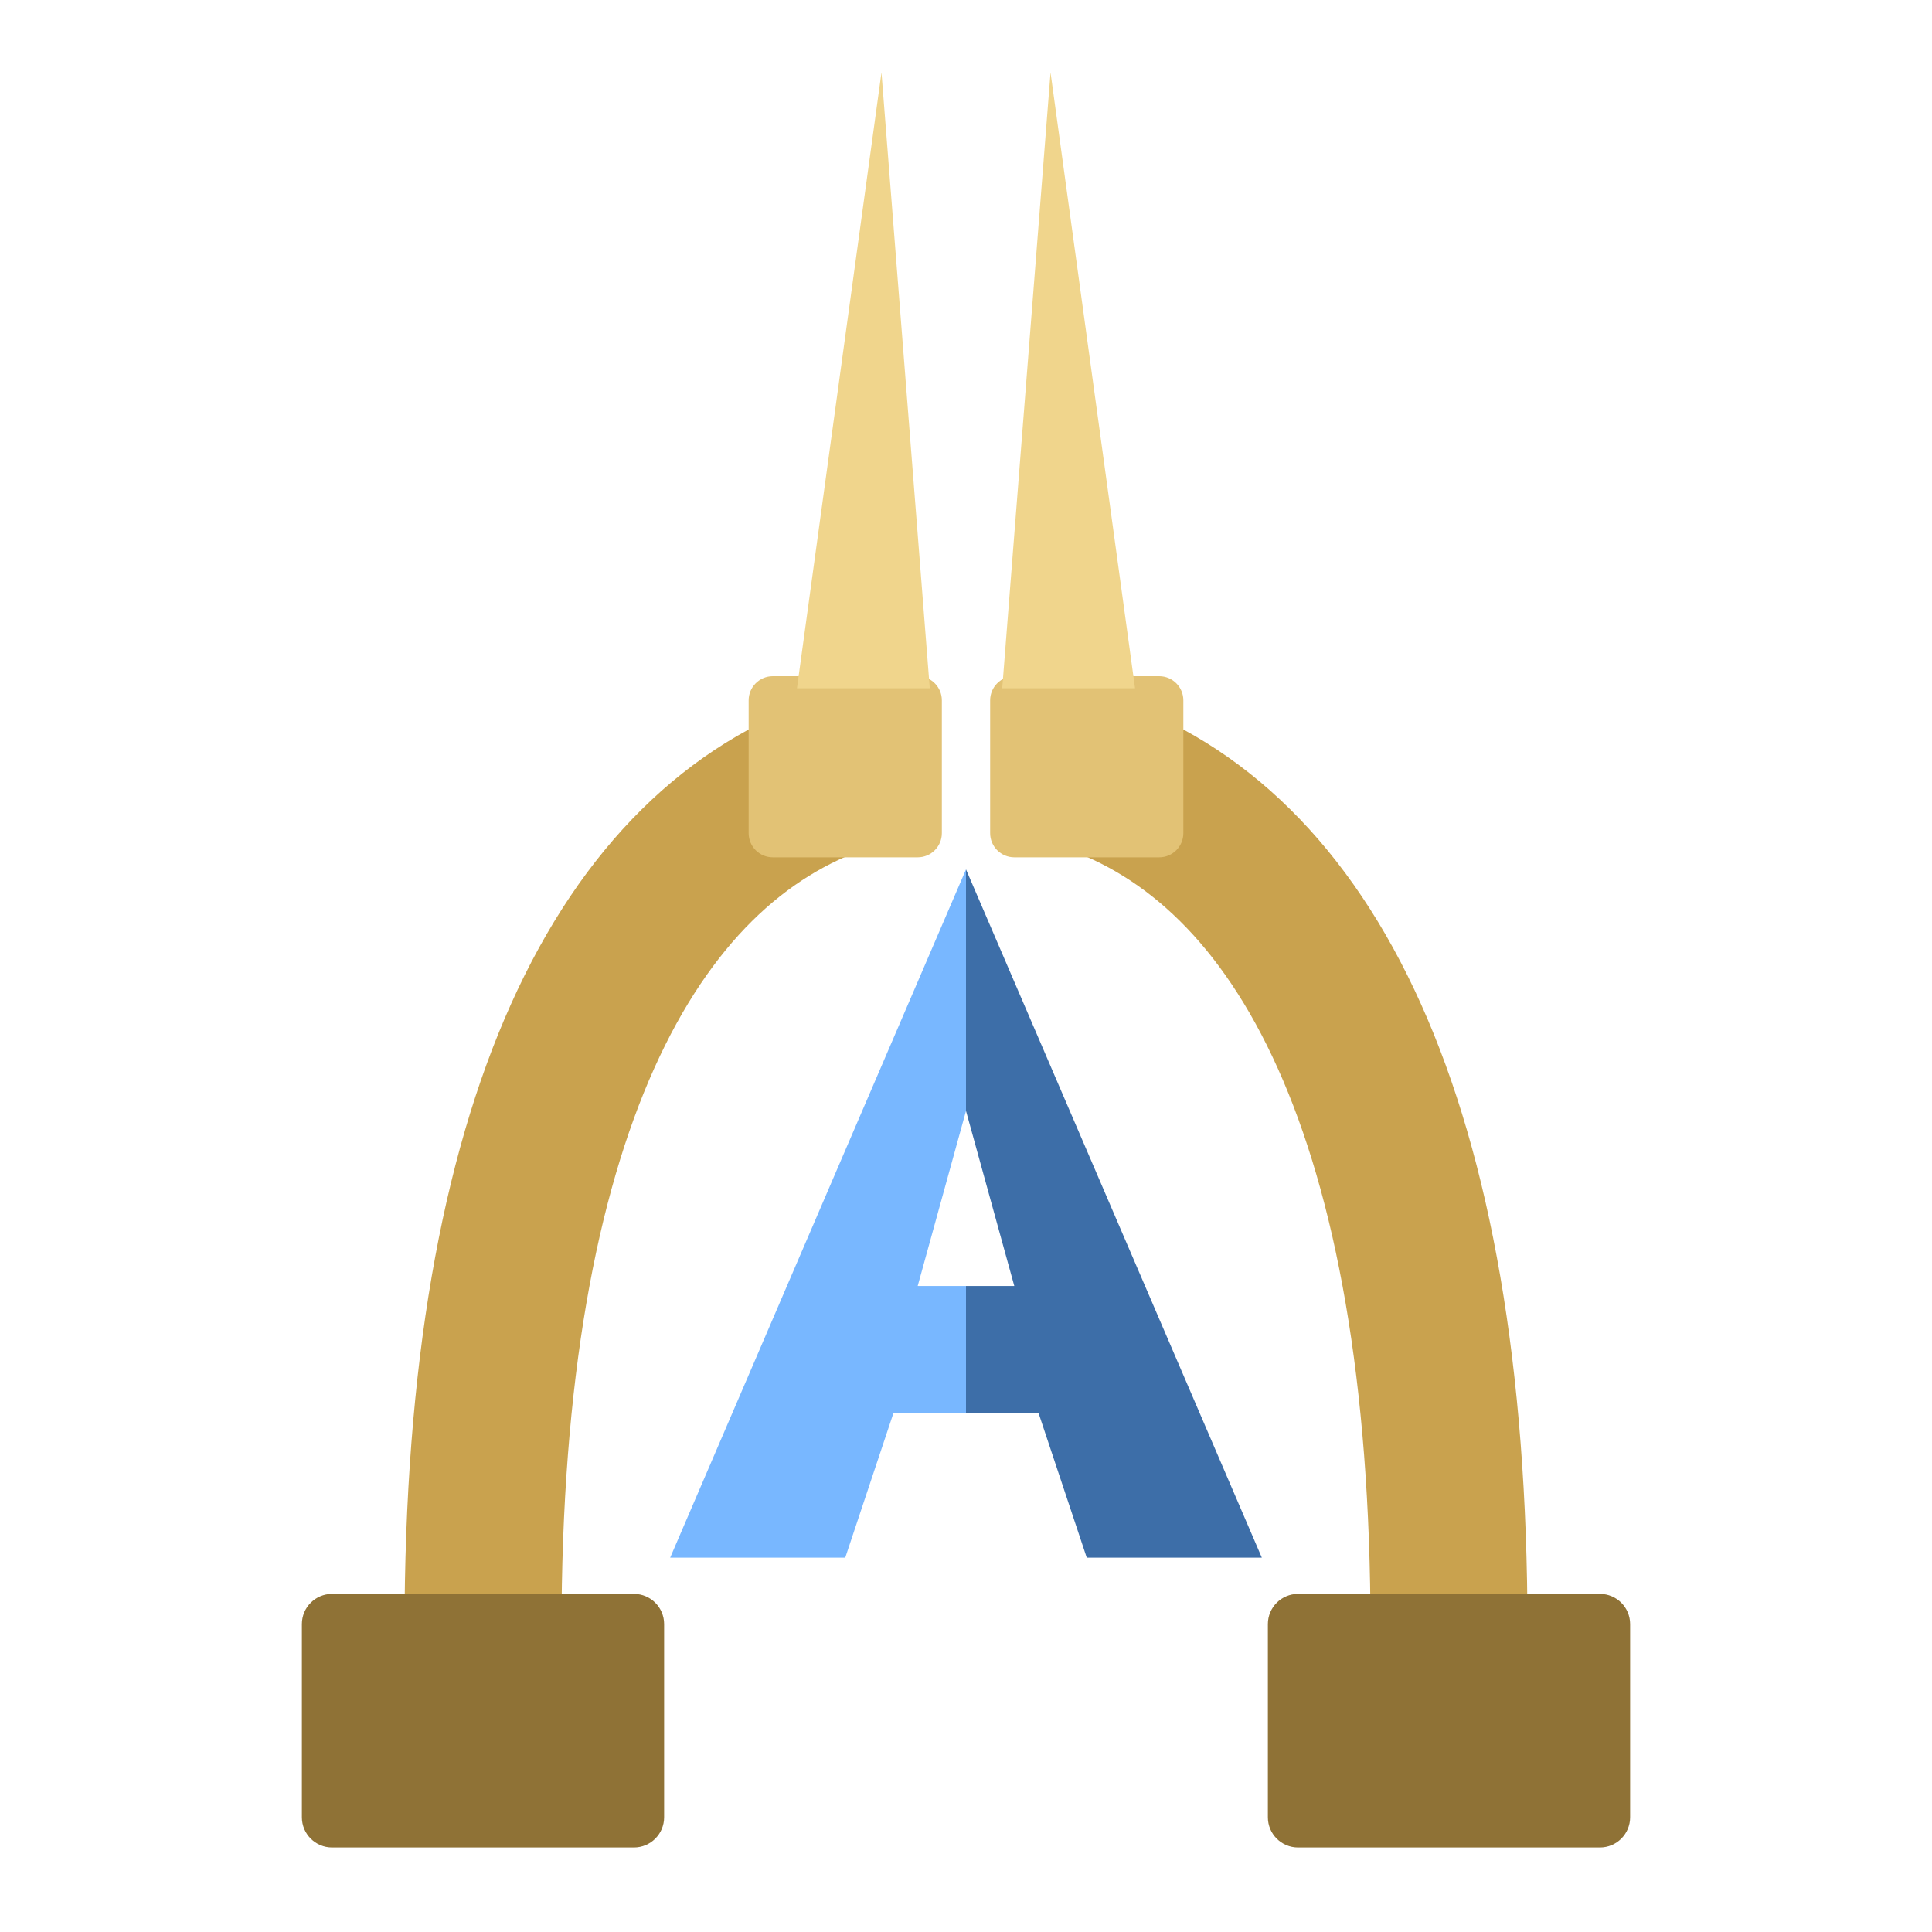
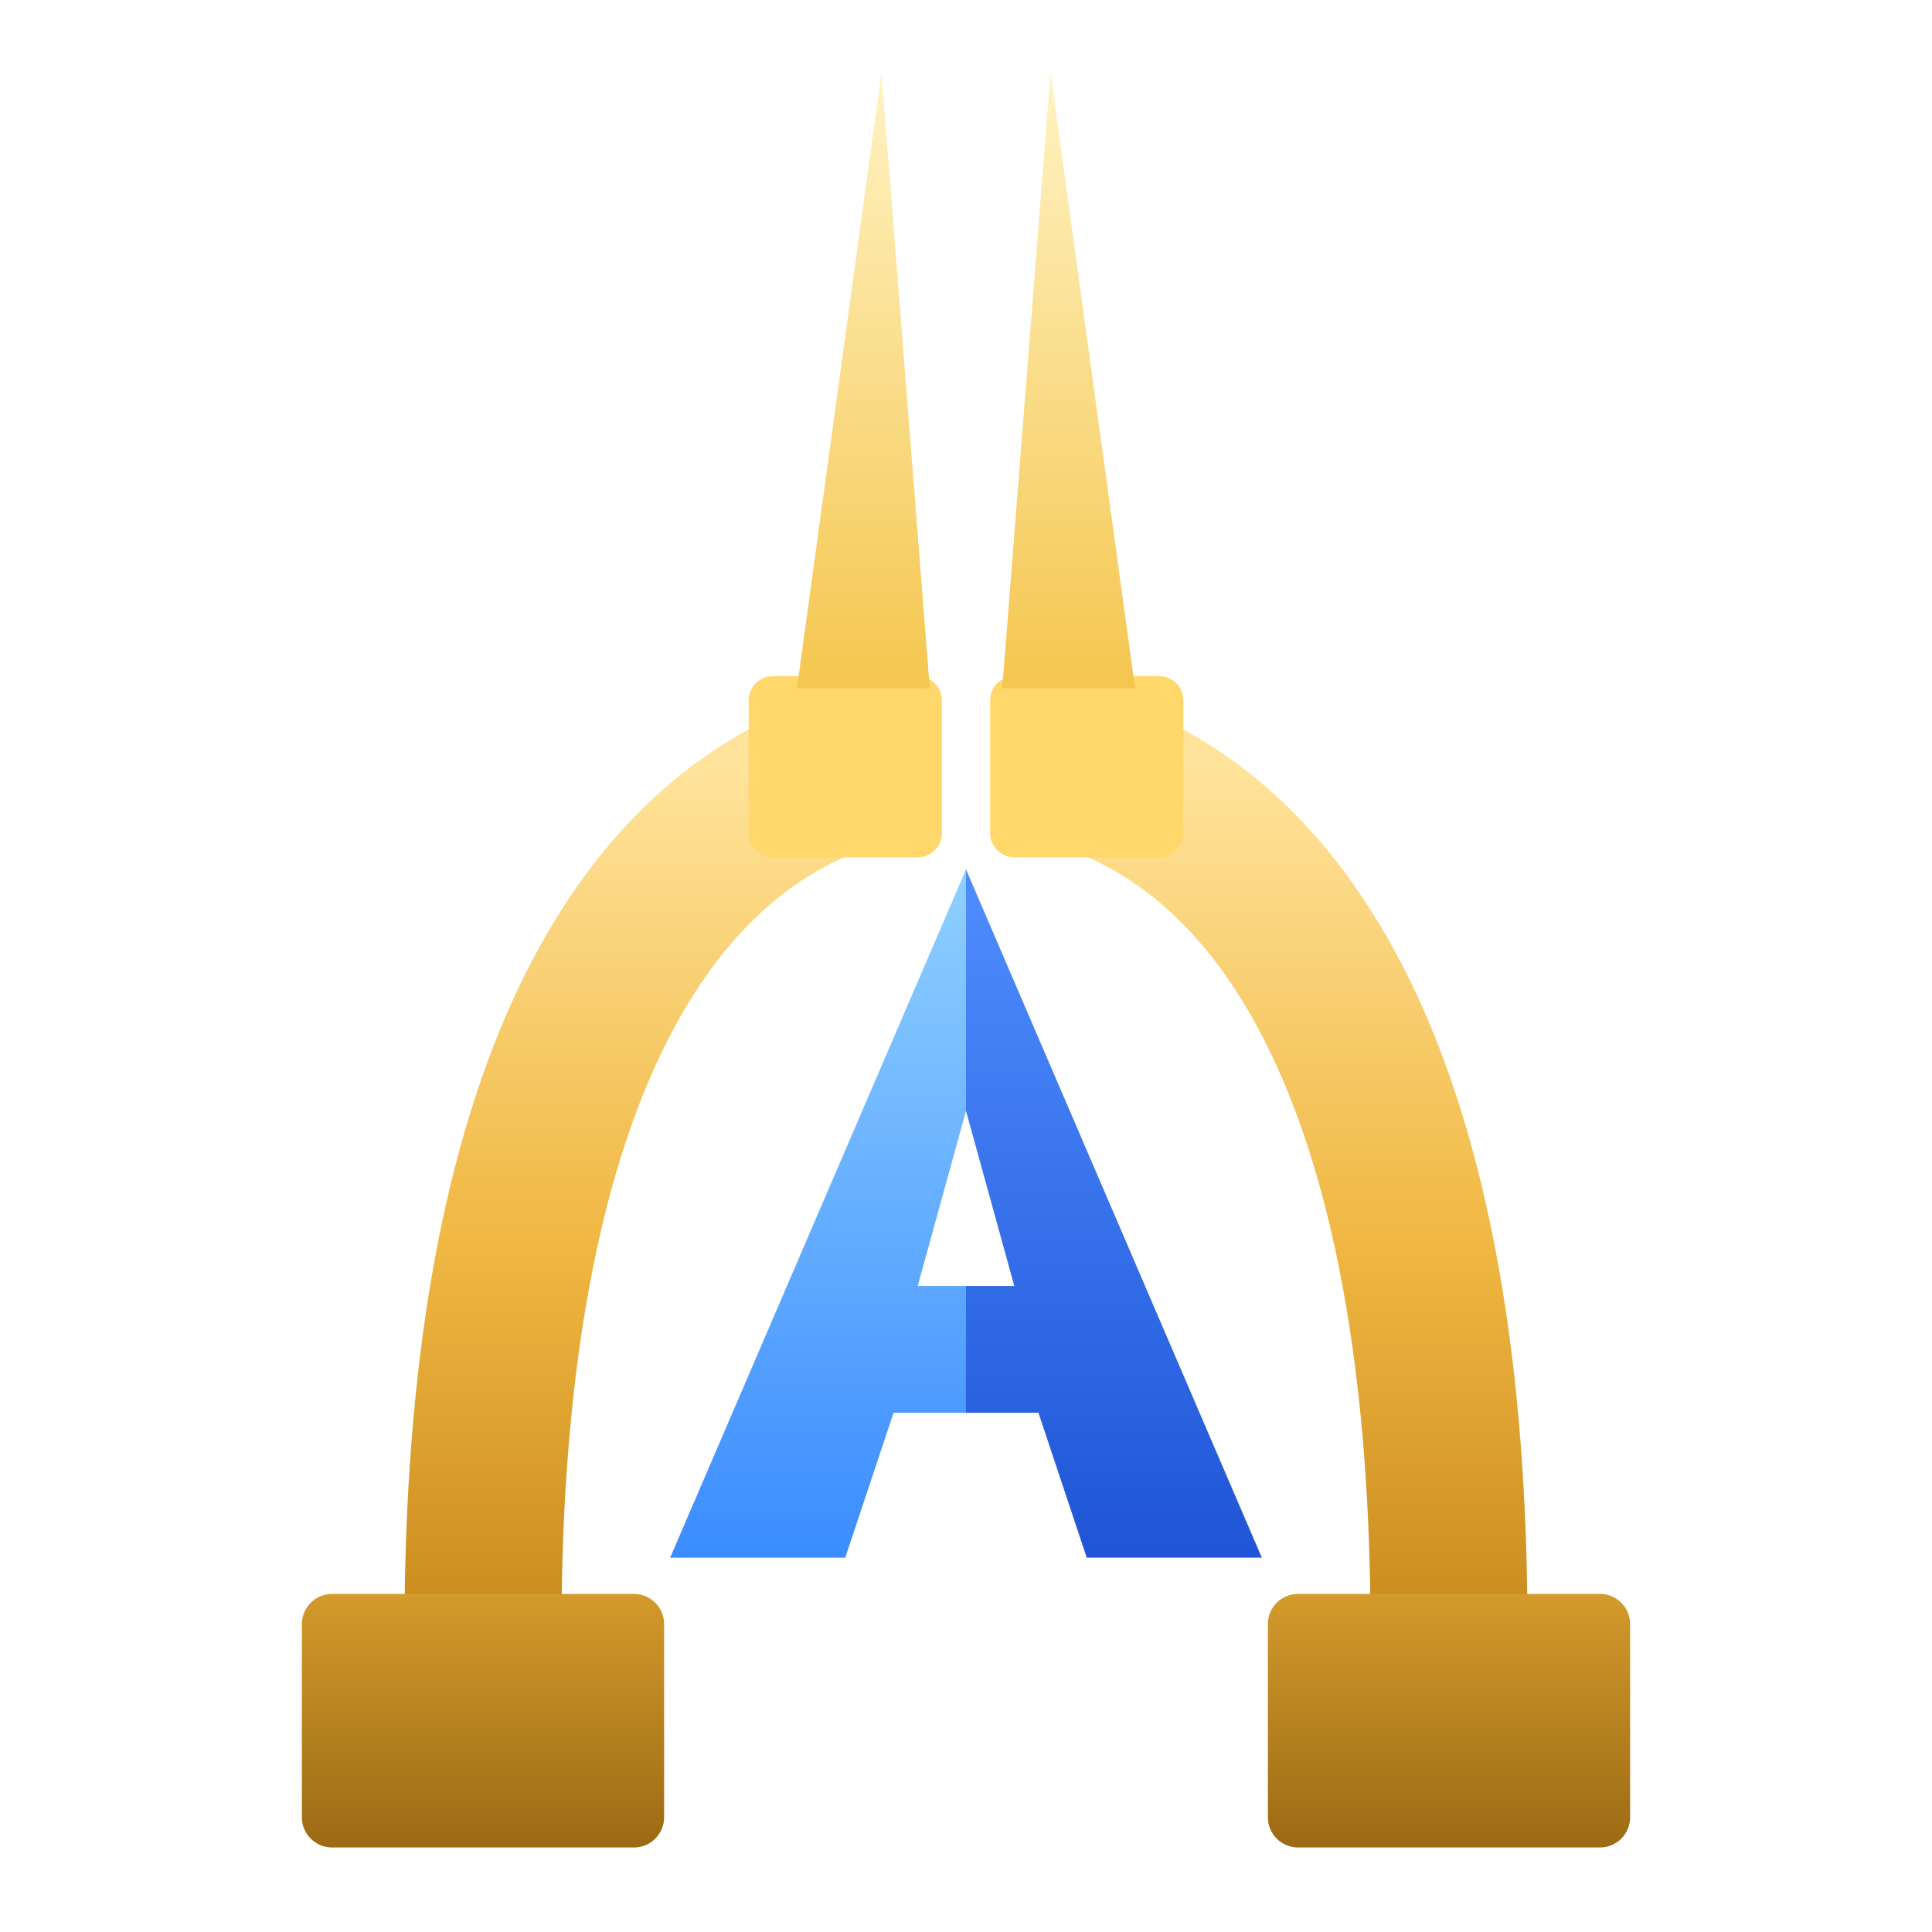
<svg xmlns="http://www.w3.org/2000/svg" viewBox="0 0 32 32">
  <defs>
    <clipPath id="l">
      <rect width="16" height="32" />
    </clipPath>
    <clipPath id="r">
      <rect x="16" width="16" height="32" />
    </clipPath>
    <path id="a" fill-rule="evenodd" d="M16 14.4 20.9 25.8H18L17.2 23.4H14.8L14 25.8H11.1ZM16 18.4 15.2 21.3H16.8Z" />
+     <linearGradient id="arch" x1="0" y1="0" x2="0" y2="1">
+       <stop offset="0" stop-color="#ffe39a" />
+       <stop offset=".55" stop-color="#f0b742" />
+       <stop offset="1" stop-color="#c98a1c" />
+     </linearGradient>
+     <linearGradient id="plinth" x1="0" y1="0" x2="0" y2="1">
+       <stop offset="0" stop-color="#d39a2c" />
+       <stop offset="1" stop-color="#9c6a14" />
+     </linearGradient>
+     <linearGradient id="spire" x1="0" y1="0" x2="0" y2="1">
+       <stop offset="0" stop-color="#fff3c4" />
+       <stop offset="1" stop-color="#f5c64f" />
+     </linearGradient>
+     <linearGradient id="aLeft" x1="0" y1="0" x2="0" y2="1">
+       <stop offset="0" stop-color="#8fd0ff" />
+       <stop offset="1" stop-color="#3b8cff" />
+     </linearGradient>
+     <linearGradient id="aRight" x1="0" y1="0" x2="0" y2="1">
+       <stop offset="0" stop-color="#4f8dff" />
+       <stop offset="1" stop-color="#1f55d6" />
+     </linearGradient>
  </defs>
-   <g fill="none" stroke="#c9a24e" stroke-width="2.6">
+   <g fill="none" stroke="url(#arch)" stroke-width="2.6">
    <path d="M8 27C8 18.5 10.4 14 14 12.8" />
    <path d="M24 27C24 18.5 21.6 14 18 12.8" />
  </g>
-   <g fill="#8f7236">
+   <g fill="url(#plinth)">
    <rect x="5" y="26.4" width="6" height="4.2" rx=".5" />
    <rect x="21" y="26.4" width="6" height="4.2" rx=".5" />
  </g>
-   <g fill="#e2c275">
+   <g fill="#ffd76a">
    <rect x="12.4" y="11.2" width="3.2" height="3" rx=".4" />
    <rect x="16.4" y="11.2" width="3.2" height="3" rx=".4" />
  </g>
-   <g fill="#f0d58c">
+   <g fill="url(#spire)">
    <path d="M13.2 11.4 14.6 1.2 15.4 11.4Z" />
    <path d="M16.6 11.4 17.4 1.2 18.8 11.4Z" />
  </g>
-   <use href="#a" fill="#78b7ff" clip-path="url(#l)" />
-   <use href="#a" fill="#3d6ea8" clip-path="url(#r)" />
+   <use href="#a" fill="url(#aLeft)" clip-path="url(#l)" />
+   <use href="#a" fill="url(#aRight)" clip-path="url(#r)" />
</svg>
